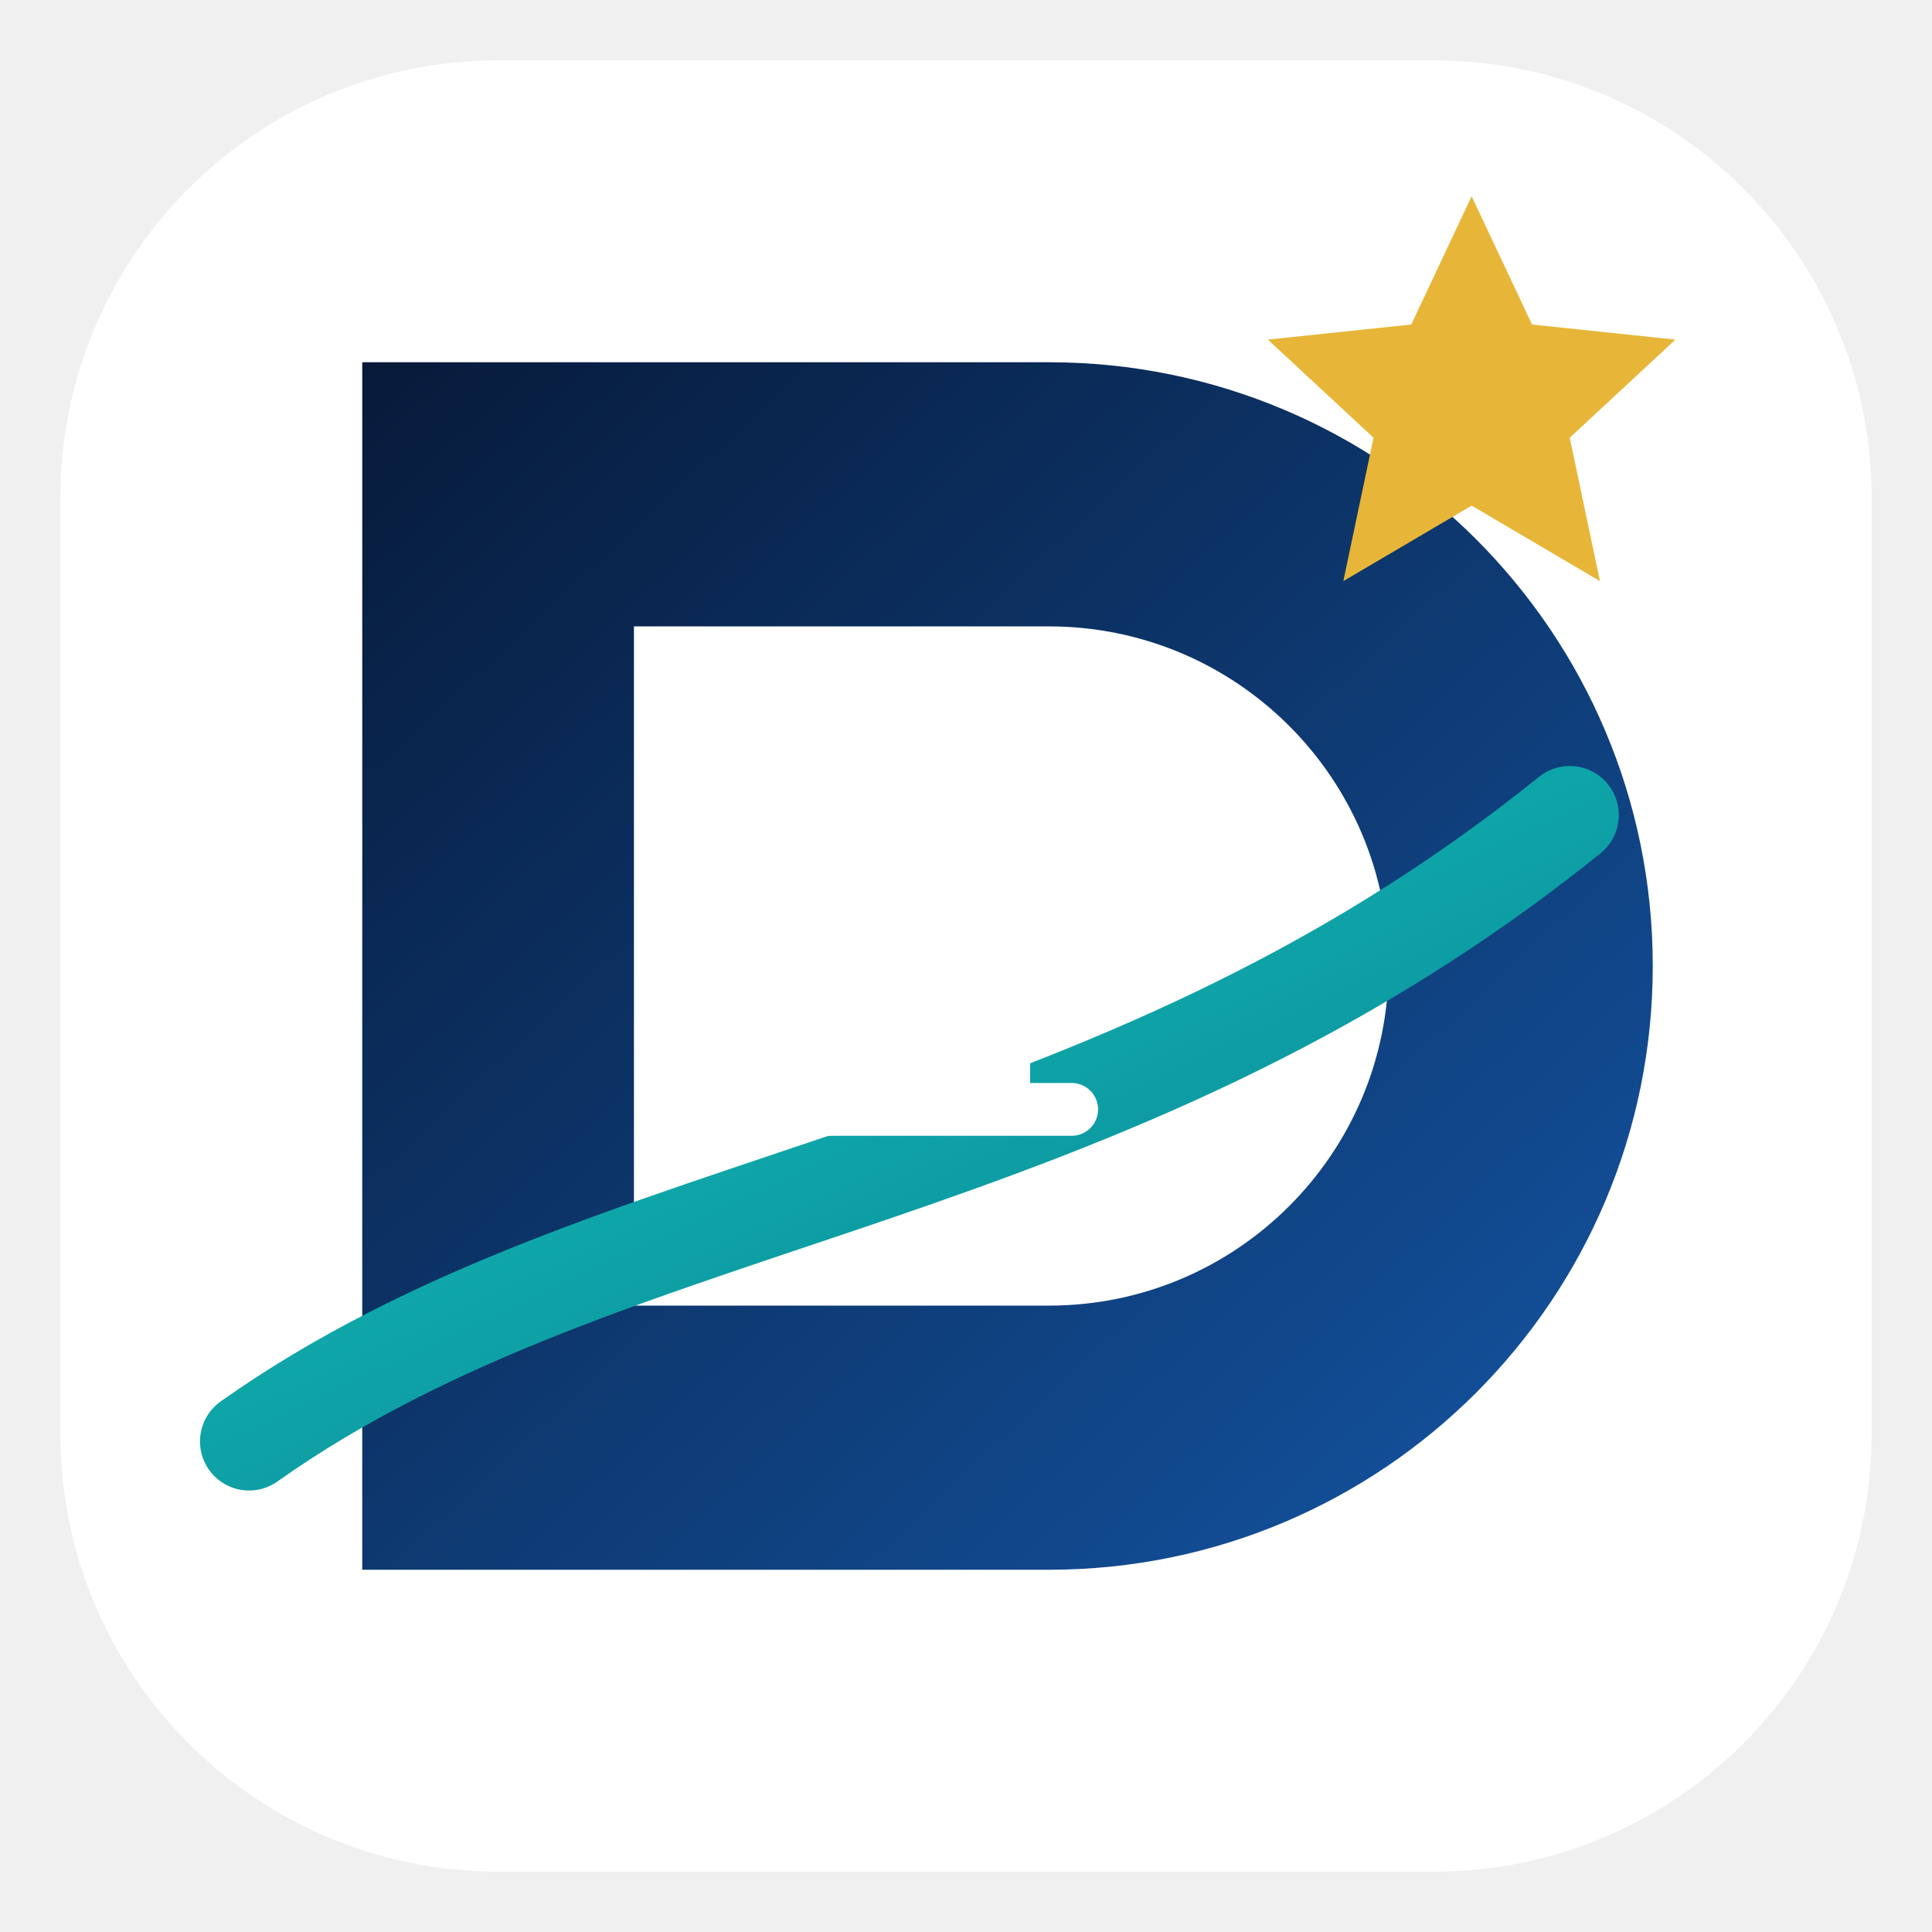
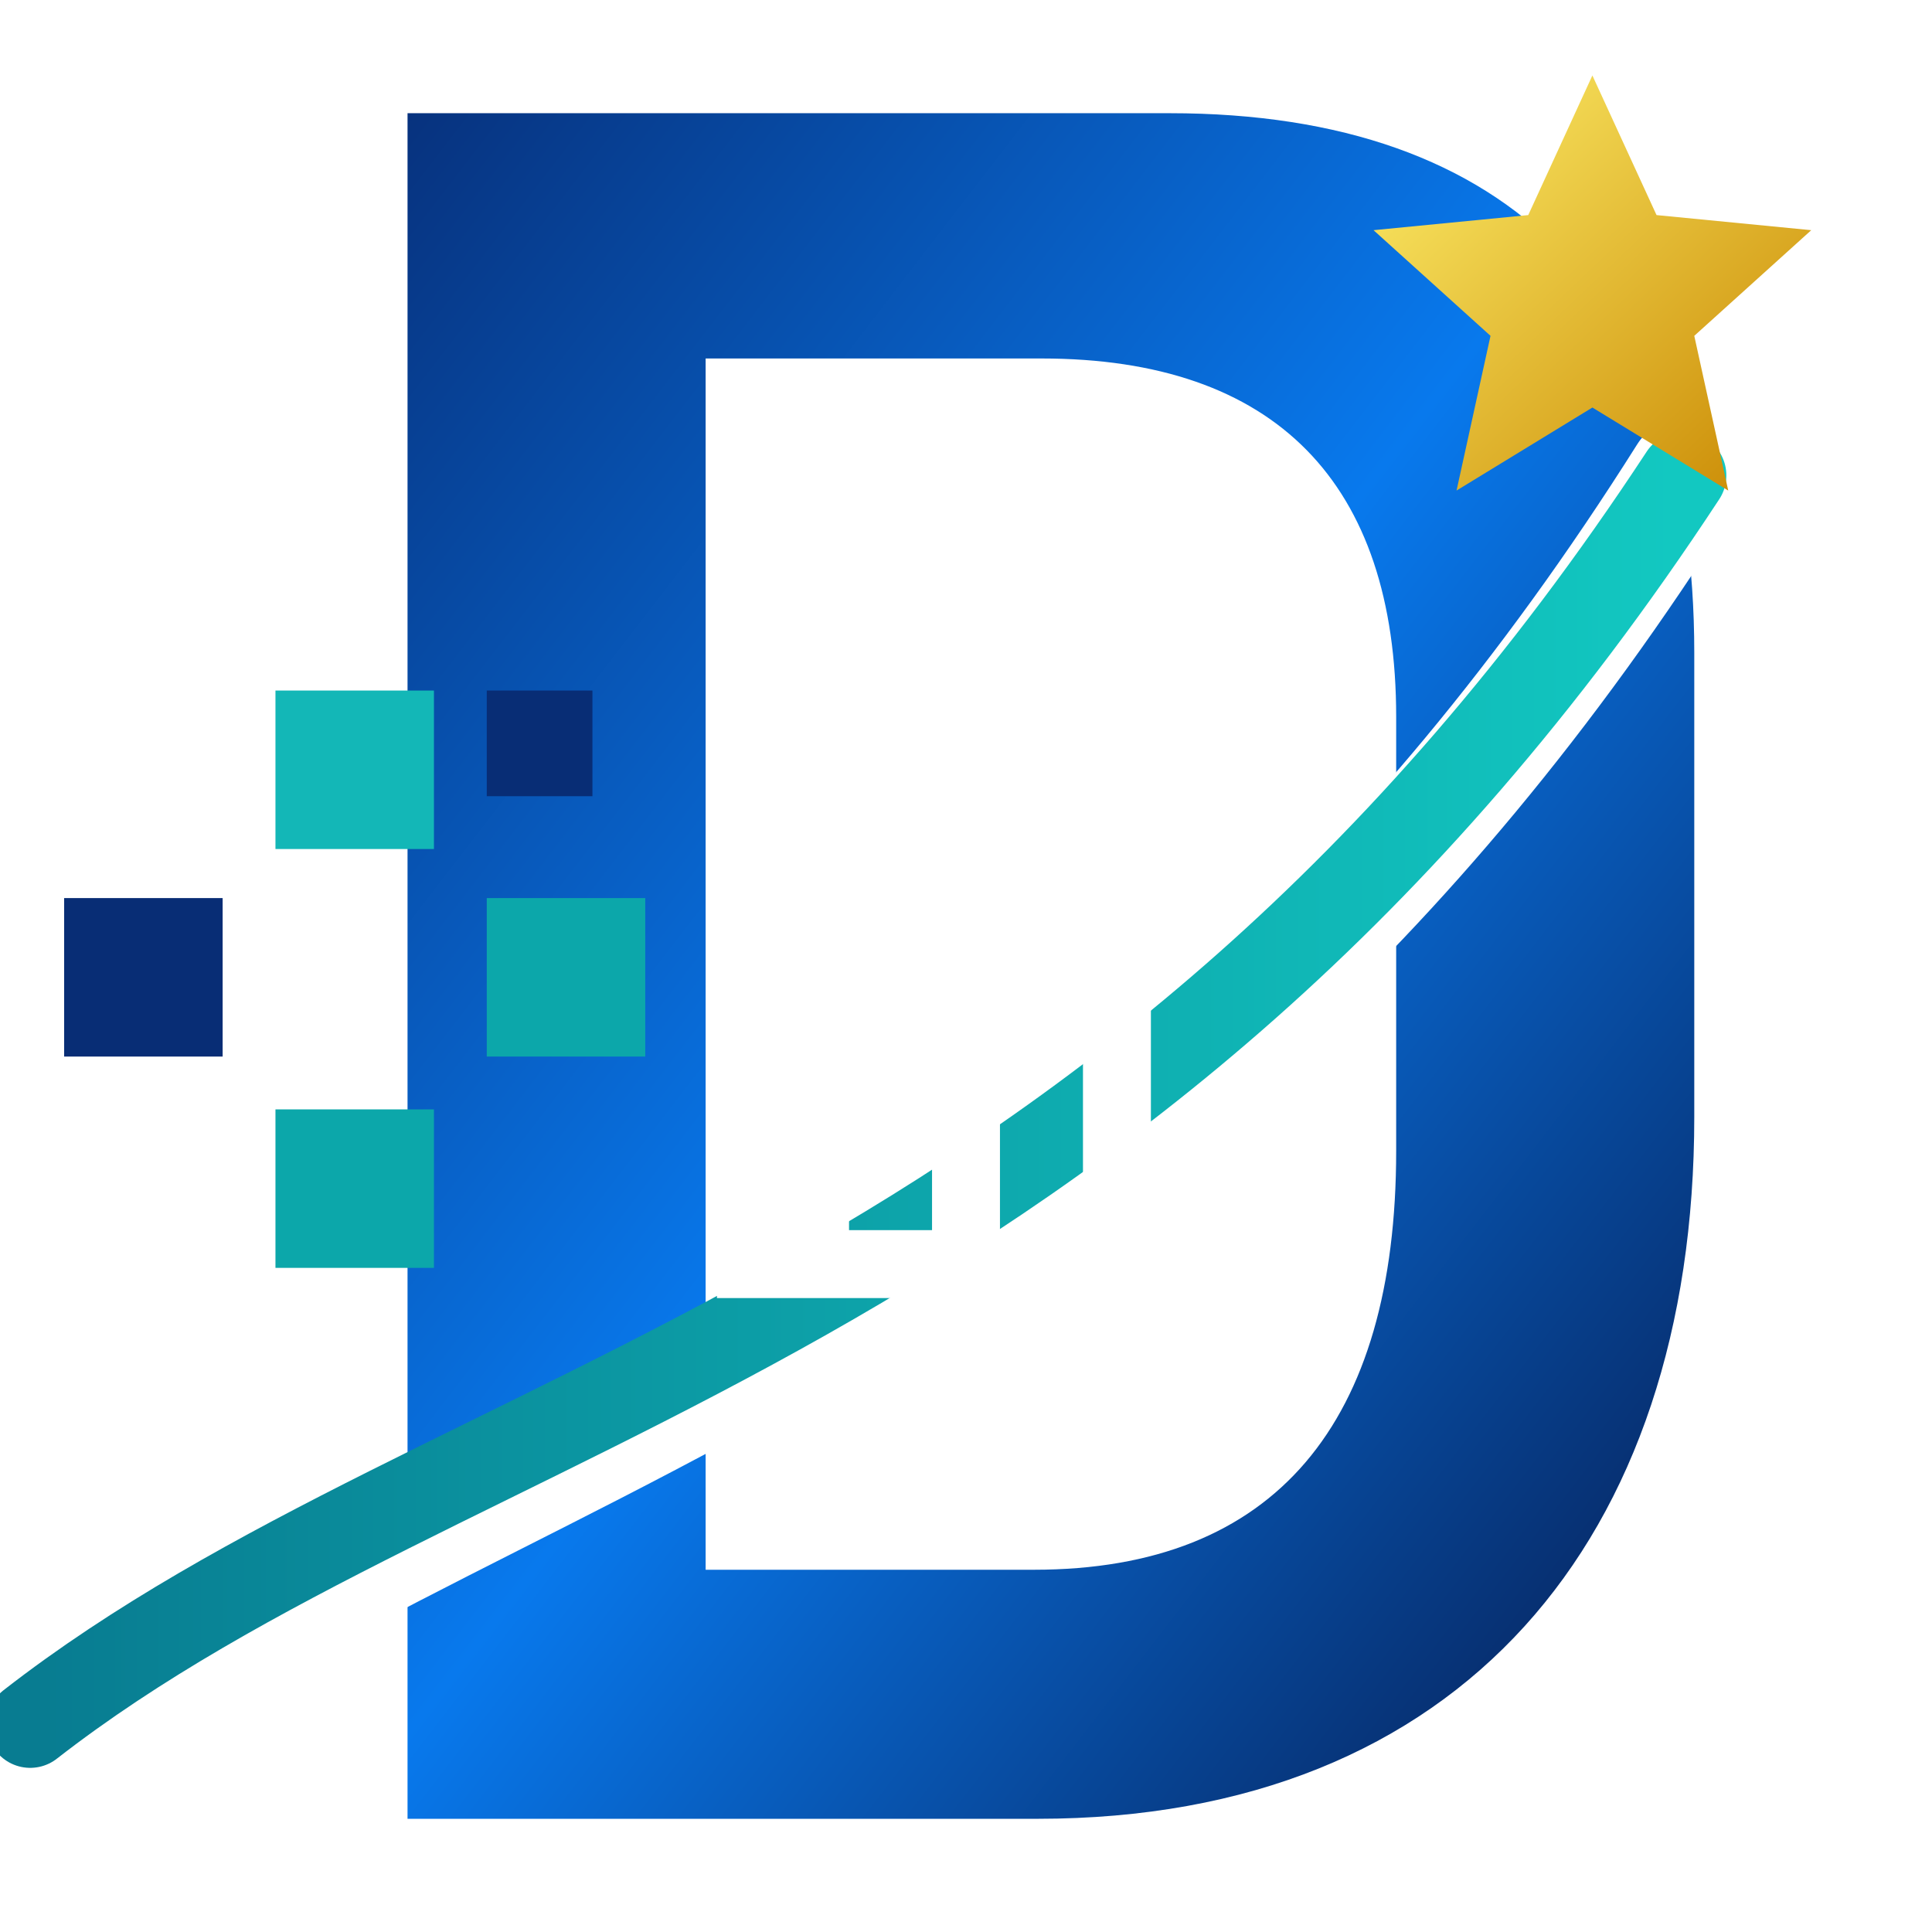
- <svg xmlns="http://www.w3.org/2000/svg" viewBox="0 0 256 256" role="img" aria-label="DUTSTAR BANK">
+ <svg xmlns="http://www.w3.org/2000/svg" viewBox="0 0 512 512" role="img" aria-labelledby="title">
  <defs>
-     <linearGradient id="navy" x1="0" y1="0" x2="1" y2="1">
-       <stop stop-color="#071a3a" />
-       <stop offset="1" stop-color="#1456a5" />
+     <linearGradient id="blue" x1="0" y1="0" x2="1" y2="1">
+       <stop stop-color="#07327e" />
+       <stop offset=".48" stop-color="#0879ed" />
+       <stop offset="1" stop-color="#071a4d" />
    </linearGradient>
-     <linearGradient id="teal" x1="0" y1="0" x2="1" y2="1">
-       <stop stop-color="#14c6bc" />
-       <stop offset="1" stop-color="#087e91" />
+     <linearGradient id="teal" x1="0" y1="0" x2="1" y2="0">
+       <stop stop-color="#087c91" />
+       <stop offset="1" stop-color="#12c8c1" />
+     </linearGradient>
+     <linearGradient id="gold" x1="0" y1="0" x2="1" y2="1">
+       <stop stop-color="#fff16c" />
+       <stop offset="1" stop-color="#c88600" />
    </linearGradient>
  </defs>
-   <rect x="8" y="8" width="240" height="240" rx="58" fill="#fff" />
-   <path d="M48 48h91a80 80 0 0 1 0 160H48V48zm36 35v90h55a45 45 0 0 0 0-90H84z" fill="url(#navy)" />
-   <path d="M33 191c48-34 113-33 175-83" fill="none" stroke="url(#teal)" stroke-width="13" stroke-linecap="round" />
-   <path d="m195 26 8 17 19 2-14 13 4 19-17-10-17 10 4-19-14-13 19-2z" fill="#e7b638" />
-   <path d="M102 108h34m-31 0v39m28-39v39m-36 0h45" fill="none" stroke="#fff" stroke-width="7" stroke-linecap="round" stroke-linejoin="round" />
-   <path d="M102 101l17-13 17 13" fill="none" stroke="#fff" stroke-width="7" stroke-linecap="round" stroke-linejoin="round" />
+   <rect width="512" height="512" fill="#fff" />
+   <path d="M108 30h202c91 0 139 50 139 143v123c0 112-62 186-174 186H108V30zm79 65v321h87c64 0 96-39 96-111V190c0-62-32-95-94-95h-89z" fill="url(#blue)" />
+   <path d="M10 469c111-91 287-105 437-343" fill="none" stroke="#fff" stroke-width="31" stroke-linecap="round" />
+   <path d="M8 457c113-88 289-104 438-331" fill="none" stroke="url(#teal)" stroke-width="23" stroke-linecap="round" />
+   <path d="M197 205h120l-60-44z" fill="none" stroke="#fff" stroke-width="17" stroke-linejoin="round" />
+   <path d="M216 225v99m40-99v99m40-99v99M199 335h114" fill="none" stroke="#fff" stroke-width="18" stroke-linecap="square" />
+   <path d="m422 20 17 37 41 4-31 28 9 41-36-22-36 22 9-41-31-28 41-4z" fill="url(#gold)" />
+   <g>
+     <rect x="17" y="238" width="42" height="42" fill="#082d75" />
+     <rect x="73" y="183" width="42" height="42" fill="#13b7b7" />
+     <rect x="129" y="238" width="42" height="42" fill="#0ca7aa" />
+     <rect x="73" y="294" width="42" height="42" fill="#0ca7aa" />
+     <rect x="129" y="183" width="28" height="28" fill="#082d75" />
+   </g>
</svg>
